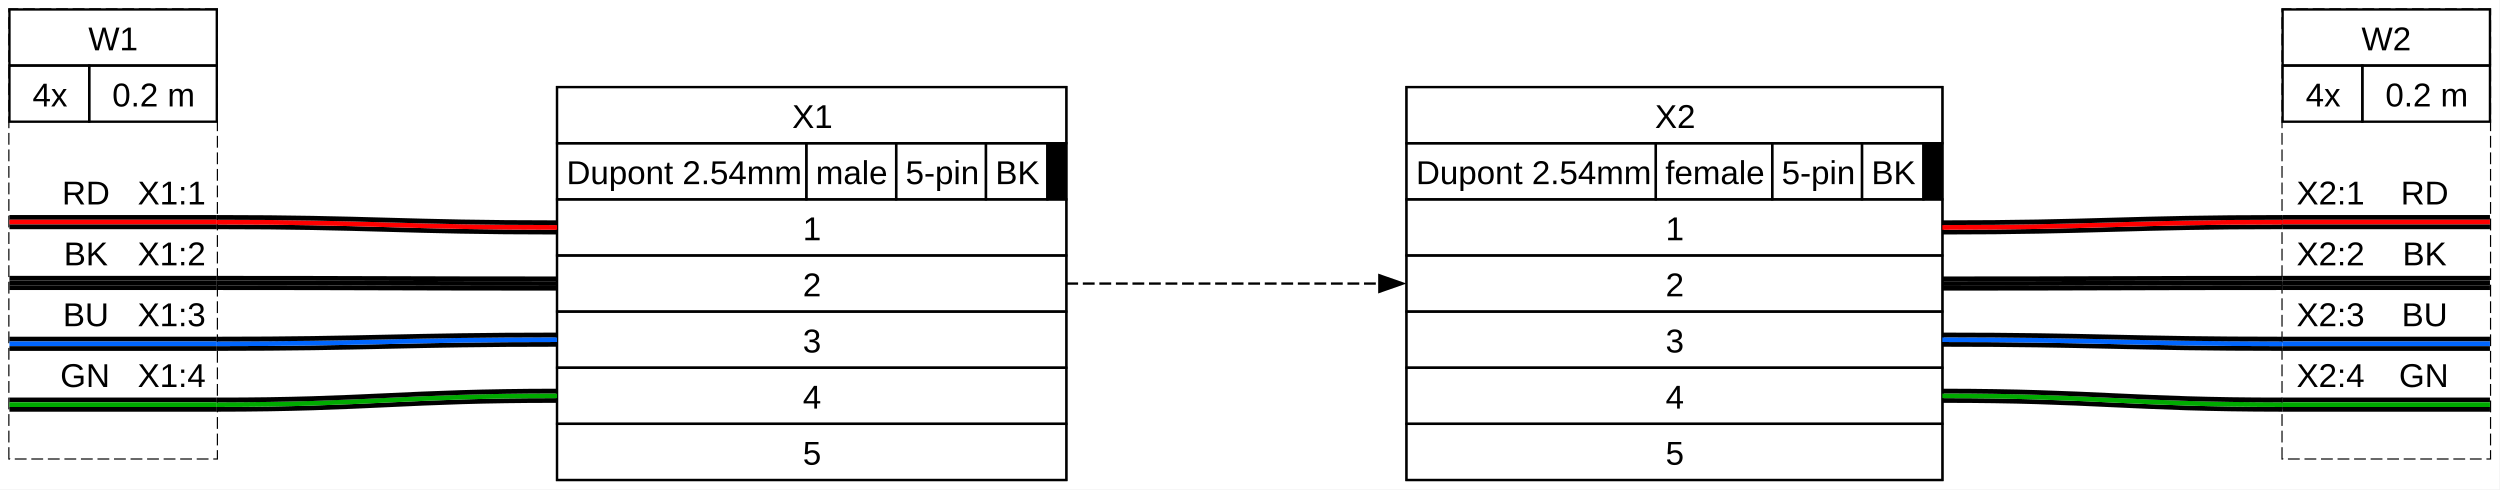
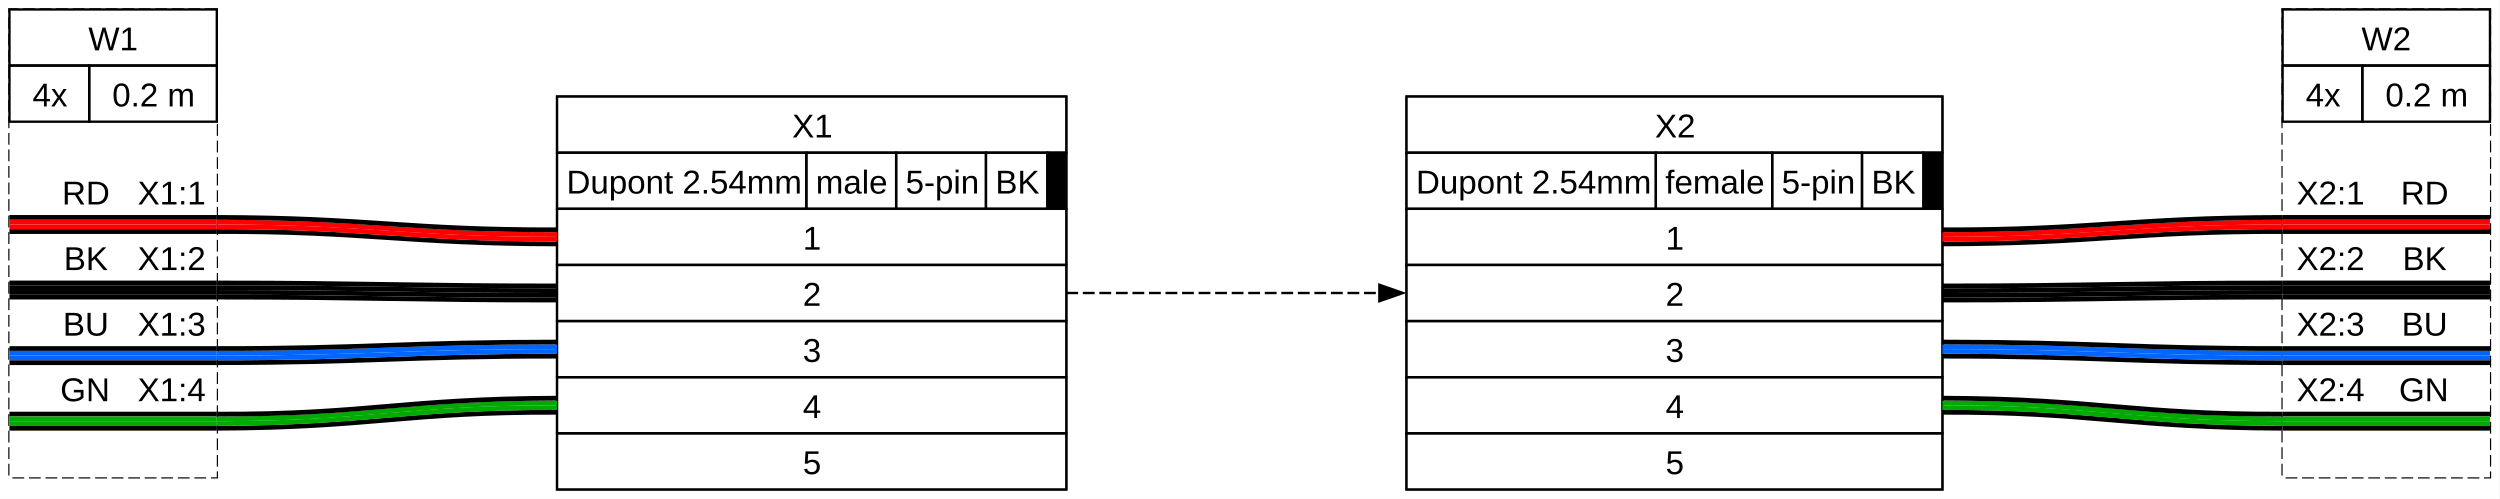
- <svg xmlns="http://www.w3.org/2000/svg" width="1058pt" height="207pt" viewBox="0.00 0.00 1058.00 207.00">
-   <g id="graph0" class="graph" transform="scale(1 1) rotate(0) translate(4 203.12)">
-     <polygon fill="#ffffff" stroke="none" points="-4,4 -4,-203.12 1053.75,-203.12 1053.75,4 -4,4" />
+ <svg xmlns="http://www.w3.org/2000/svg" width="1058pt" height="211pt" viewBox="0.00 0.00 1058.00 211.00">
+   <g id="graph0" class="graph" transform="scale(1 1) rotate(0) translate(4 207.12)">
+     <polygon fill="#ffffff" stroke="none" points="-4,4 -4,-207.12 1053.75,-207.12 1053.75,4 -4,4" />
    <g id="node1" class="node">
      <polygon fill="#ffffff" stroke="black" points="447.25,-166.25 231.75,-166.25 231.75,0 447.25,0 447.25,-166.25" />
      <polygon fill="#ffffff" stroke="none" points="231.75,0 231.75,-166.25 447.25,-166.25 447.25,0 231.75,0" />
      <polygon fill="none" stroke="black" points="231.75,-142.5 231.75,-166.25 447.25,-166.25 447.25,-142.5 231.75,-142.5" />
      <text xml:space="preserve" text-anchor="start" x="331.25" y="-148.95" font-family="arial" font-size="14.00">X1</text>
      <polygon fill="none" stroke="black" points="231.75,-118.75 231.75,-142.5 337.25,-142.5 337.25,-118.75 231.75,-118.75" />
      <text xml:space="preserve" text-anchor="start" x="235.75" y="-125.2" font-family="arial" font-size="14.00">Dupont 2.54mm</text>
      <polygon fill="none" stroke="black" points="337.25,-118.75 337.25,-142.5 375.25,-142.5 375.25,-118.75 337.25,-118.75" />
      <text xml:space="preserve" text-anchor="start" x="341.25" y="-125.2" font-family="arial" font-size="14.00">male</text>
      <polygon fill="none" stroke="black" points="375.25,-118.75 375.25,-142.5 413.25,-142.5 413.25,-118.75 375.25,-118.75" />
      <text xml:space="preserve" text-anchor="start" x="379.25" y="-125.2" font-family="arial" font-size="14.00">5-pin</text>
      <polygon fill="none" stroke="black" points="413.25,-118.75 413.25,-142.5 439.25,-142.5 439.25,-118.75 413.25,-118.75" />
      <text xml:space="preserve" text-anchor="start" x="417.25" y="-125.2" font-family="arial" font-size="14.00">BK</text>
      <polygon fill="#000000" stroke="none" points="439.25,-118.75 439.25,-142.5 447.25,-142.5 447.25,-118.75 439.25,-118.75" />
      <polygon fill="none" stroke="black" points="439.25,-118.75 439.25,-142.5 447.25,-142.5 447.25,-118.75 439.25,-118.75" />
      <polygon fill="none" stroke="black" points="231.75,-95 231.75,-118.75 447.25,-118.75 447.25,-95 231.75,-95" />
      <text xml:space="preserve" text-anchor="start" x="335.75" y="-101.45" font-family="arial" font-size="14.00">1</text>
      <polygon fill="none" stroke="black" points="231.75,-71.25 231.75,-95 447.25,-95 447.25,-71.25 231.75,-71.25" />
      <text xml:space="preserve" text-anchor="start" x="335.75" y="-77.7" font-family="arial" font-size="14.00">2</text>
      <polygon fill="none" stroke="black" points="231.75,-47.5 231.75,-71.25 447.25,-71.25 447.25,-47.5 231.75,-47.5" />
      <text xml:space="preserve" text-anchor="start" x="335.75" y="-53.95" font-family="arial" font-size="14.00">3</text>
      <polygon fill="none" stroke="black" points="231.75,-23.75 231.75,-47.5 447.25,-47.5 447.25,-23.75 231.75,-23.75" />
      <text xml:space="preserve" text-anchor="start" x="335.75" y="-30.2" font-family="arial" font-size="14.00">4</text>
      <polygon fill="none" stroke="black" points="231.75,0 231.75,-23.75 447.25,-23.75 447.25,0 231.75,0" />
      <text xml:space="preserve" text-anchor="start" x="335.75" y="-6.45" font-family="arial" font-size="14.00">5</text>
    </g>
    <g id="node2" class="node">
      <polygon fill="#ffffff" stroke="black" points="818,-166.25 591.25,-166.25 591.25,0 818,0 818,-166.25" />
      <polygon fill="#ffffff" stroke="none" points="591.25,0 591.25,-166.25 818,-166.25 818,0 591.25,0" />
      <polygon fill="none" stroke="black" points="591.25,-142.5 591.25,-166.25 818,-166.25 818,-142.5 591.25,-142.5" />
      <text xml:space="preserve" text-anchor="start" x="696.38" y="-148.95" font-family="arial" font-size="14.00">X2</text>
      <polygon fill="none" stroke="black" points="591.25,-118.75 591.25,-142.5 696.75,-142.5 696.75,-118.75 591.25,-118.75" />
      <text xml:space="preserve" text-anchor="start" x="595.25" y="-125.2" font-family="arial" font-size="14.00">Dupont 2.54mm</text>
      <polygon fill="none" stroke="black" points="696.75,-118.75 696.75,-142.5 746,-142.5 746,-118.75 696.75,-118.75" />
      <text xml:space="preserve" text-anchor="start" x="700.75" y="-125.2" font-family="arial" font-size="14.00">female</text>
      <polygon fill="none" stroke="black" points="746,-118.75 746,-142.5 784,-142.5 784,-118.75 746,-118.75" />
      <text xml:space="preserve" text-anchor="start" x="750" y="-125.2" font-family="arial" font-size="14.00">5-pin</text>
      <polygon fill="none" stroke="black" points="784,-118.75 784,-142.5 810,-142.5 810,-118.75 784,-118.75" />
      <text xml:space="preserve" text-anchor="start" x="788" y="-125.2" font-family="arial" font-size="14.00">BK</text>
      <polygon fill="#000000" stroke="none" points="810,-118.75 810,-142.5 818,-142.5 818,-118.75 810,-118.75" />
      <polygon fill="none" stroke="black" points="810,-118.75 810,-142.5 818,-142.5 818,-118.75 810,-118.75" />
      <polygon fill="none" stroke="black" points="591.25,-95 591.25,-118.75 818,-118.75 818,-95 591.25,-95" />
      <text xml:space="preserve" text-anchor="start" x="700.88" y="-101.45" font-family="arial" font-size="14.00">1</text>
      <polygon fill="none" stroke="black" points="591.25,-71.25 591.25,-95 818,-95 818,-71.25 591.25,-71.25" />
      <text xml:space="preserve" text-anchor="start" x="700.88" y="-77.7" font-family="arial" font-size="14.00">2</text>
      <polygon fill="none" stroke="black" points="591.25,-47.5 591.25,-71.25 818,-71.25 818,-47.5 591.25,-47.5" />
      <text xml:space="preserve" text-anchor="start" x="700.88" y="-53.95" font-family="arial" font-size="14.00">3</text>
      <polygon fill="none" stroke="black" points="591.25,-23.75 591.25,-47.5 818,-47.5 818,-23.75 591.25,-23.75" />
      <text xml:space="preserve" text-anchor="start" x="700.88" y="-30.2" font-family="arial" font-size="14.00">4</text>
      <polygon fill="none" stroke="black" points="591.25,0 591.25,-23.75 818,-23.75 818,0 591.25,0" />
      <text xml:space="preserve" text-anchor="start" x="700.88" y="-6.45" font-family="arial" font-size="14.00">5</text>
    </g>
    <g id="edge9" class="edge">
      <path fill="none" stroke="#000000" stroke-dasharray="5,2" d="M447.25,-83.12C507.25,-83.12 525.06,-83.12 579.79,-83.12" />
      <polygon fill="#000000" stroke="#000000" points="579.74,-86.63 589.74,-83.13 579.74,-79.63 579.74,-86.63" />
    </g>
    <g id="node4" class="node">
-       <polygon fill="#ffffff" stroke="black" stroke-dasharray="5,2" points="1049.75,-199.12 962,-199.12 962,-9.12 1049.75,-9.12 1049.75,-199.12" />
-       <polygon fill="#ffffff" stroke="none" points="962,-9.12 962,-199.12 1049.75,-199.12 1049.75,-9.12 962,-9.12" />
-       <polygon fill="none" stroke="black" points="962,-175.38 962,-199.12 1049.75,-199.12 1049.75,-175.38 962,-175.38" />
-       <text xml:space="preserve" text-anchor="start" x="995.38" y="-181.82" font-family="arial" font-size="14.00">W2</text>
-       <polygon fill="none" stroke="black" points="962,-151.62 962,-175.38 995.75,-175.38 995.75,-151.62 962,-151.62" />
-       <text xml:space="preserve" text-anchor="start" x="971.75" y="-158.07" font-family="arial" font-size="14.00">4x</text>
-       <polygon fill="none" stroke="black" points="995.75,-151.62 995.75,-175.38 1049.75,-175.38 1049.75,-151.62 995.75,-151.62" />
-       <text xml:space="preserve" text-anchor="start" x="1005.5" y="-158.07" font-family="arial" font-size="14.00">0.2 m</text>
-       <text xml:space="preserve" text-anchor="start" x="977.88" y="-136.32" font-family="arial" font-size="14.00"> </text>
-       <text xml:space="preserve" text-anchor="start" x="964" y="-116.58" font-family="arial" font-size="14.00"> X2:1</text>
-       <text xml:space="preserve" text-anchor="start" x="999.5" y="-116.58" font-family="arial" font-size="14.00"> </text>
-       <text xml:space="preserve" text-anchor="start" x="1012" y="-116.58" font-family="arial" font-size="14.00">RD</text>
-       <text xml:space="preserve" text-anchor="start" x="1036.25" y="-116.58" font-family="arial" font-size="14.00"> </text>
-       <text xml:space="preserve" text-anchor="start" x="1044" y="-116.58" font-family="arial" font-size="14.00"> </text>
-       <polygon fill="#000000" stroke="none" points="962,-110.12 962,-112.12 1049.75,-112.12 1049.75,-110.12 962,-110.12" />
-       <polygon fill="#ff0000" stroke="none" points="962,-108.12 962,-110.12 1049.75,-110.12 1049.75,-108.12 962,-108.12" />
-       <polygon fill="#000000" stroke="none" points="962,-106.12 962,-108.12 1049.75,-108.12 1049.75,-106.12 962,-106.12" />
-       <text xml:space="preserve" text-anchor="start" x="964" y="-90.83" font-family="arial" font-size="14.00"> X2:2</text>
-       <text xml:space="preserve" text-anchor="start" x="999.5" y="-90.83" font-family="arial" font-size="14.00"> </text>
-       <text xml:space="preserve" text-anchor="start" x="1012.75" y="-90.83" font-family="arial" font-size="14.00">BK</text>
-       <text xml:space="preserve" text-anchor="start" x="1036.25" y="-90.83" font-family="arial" font-size="14.00"> </text>
-       <text xml:space="preserve" text-anchor="start" x="1044" y="-90.83" font-family="arial" font-size="14.00"> </text>
+       <polygon fill="#ffffff" stroke="black" stroke-dasharray="5,2" points="1049.75,-203.12 962,-203.12 962,-5.12 1049.75,-5.12 1049.75,-203.12" />
+       <polygon fill="#ffffff" stroke="none" points="962,-5.12 962,-203.12 1049.75,-203.12 1049.75,-5.12 962,-5.12" />
+       <polygon fill="none" stroke="black" points="962,-179.38 962,-203.12 1049.75,-203.12 1049.75,-179.38 962,-179.38" />
+       <text xml:space="preserve" text-anchor="start" x="995.38" y="-185.82" font-family="arial" font-size="14.00">W2</text>
+       <polygon fill="none" stroke="black" points="962,-155.62 962,-179.38 995.75,-179.38 995.75,-155.62 962,-155.62" />
+       <text xml:space="preserve" text-anchor="start" x="971.75" y="-162.07" font-family="arial" font-size="14.00">4x</text>
+       <polygon fill="none" stroke="black" points="995.75,-155.62 995.75,-179.38 1049.75,-179.38 1049.75,-155.62 995.75,-155.62" />
+       <text xml:space="preserve" text-anchor="start" x="1005.5" y="-162.07" font-family="arial" font-size="14.00">0.2 m</text>
+       <text xml:space="preserve" text-anchor="start" x="977.88" y="-140.32" font-family="arial" font-size="14.00"> </text>
+       <text xml:space="preserve" text-anchor="start" x="964" y="-120.58" font-family="arial" font-size="14.00"> X2:1</text>
+       <text xml:space="preserve" text-anchor="start" x="999.5" y="-120.58" font-family="arial" font-size="14.00"> </text>
+       <text xml:space="preserve" text-anchor="start" x="1012" y="-120.58" font-family="arial" font-size="14.00">RD</text>
+       <text xml:space="preserve" text-anchor="start" x="1036.25" y="-120.58" font-family="arial" font-size="14.00"> </text>
+       <text xml:space="preserve" text-anchor="start" x="1044" y="-120.58" font-family="arial" font-size="14.00"> </text>
+       <polygon fill="#000000" stroke="none" points="962,-114.12 962,-116.12 1049.75,-116.12 1049.75,-114.12 962,-114.12" />
+       <polygon fill="#ff0000" stroke="none" points="962,-112.12 962,-114.12 1049.75,-114.12 1049.75,-112.12 962,-112.12" />
+       <polygon fill="#ff0000" stroke="none" points="962,-110.12 962,-112.12 1049.75,-112.12 1049.75,-110.12 962,-110.12" />
+       <polygon fill="#000000" stroke="none" points="962,-108.12 962,-110.12 1049.75,-110.12 1049.75,-108.12 962,-108.12" />
+       <text xml:space="preserve" text-anchor="start" x="964" y="-92.83" font-family="arial" font-size="14.00"> X2:2</text>
+       <text xml:space="preserve" text-anchor="start" x="999.5" y="-92.83" font-family="arial" font-size="14.00"> </text>
+       <text xml:space="preserve" text-anchor="start" x="1012.75" y="-92.83" font-family="arial" font-size="14.00">BK</text>
+       <text xml:space="preserve" text-anchor="start" x="1036.25" y="-92.83" font-family="arial" font-size="14.00"> </text>
+       <text xml:space="preserve" text-anchor="start" x="1044" y="-92.83" font-family="arial" font-size="14.00"> </text>
+       <polygon fill="#000000" stroke="none" points="962,-86.38 962,-88.38 1049.75,-88.38 1049.75,-86.38 962,-86.38" />
      <polygon fill="#000000" stroke="none" points="962,-84.38 962,-86.38 1049.75,-86.38 1049.75,-84.38 962,-84.38" />
      <polygon fill="#000000" stroke="none" points="962,-82.38 962,-84.38 1049.75,-84.38 1049.75,-82.38 962,-82.38" />
      <polygon fill="#000000" stroke="none" points="962,-80.38 962,-82.38 1049.75,-82.38 1049.75,-80.38 962,-80.38" />
      <text xml:space="preserve" text-anchor="start" x="964" y="-65.08" font-family="arial" font-size="14.00"> X2:3</text>
      <text xml:space="preserve" text-anchor="start" x="999.5" y="-65.08" font-family="arial" font-size="14.00"> </text>
      <text xml:space="preserve" text-anchor="start" x="1012.38" y="-65.08" font-family="arial" font-size="14.00">BU</text>
      <text xml:space="preserve" text-anchor="start" x="1036.25" y="-65.08" font-family="arial" font-size="14.00"> </text>
      <text xml:space="preserve" text-anchor="start" x="1044" y="-65.08" font-family="arial" font-size="14.00"> </text>
      <polygon fill="#000000" stroke="none" points="962,-58.62 962,-60.62 1049.75,-60.62 1049.75,-58.62 962,-58.62" />
      <polygon fill="#0066ff" stroke="none" points="962,-56.62 962,-58.62 1049.75,-58.62 1049.75,-56.62 962,-56.62" />
-       <polygon fill="#000000" stroke="none" points="962,-54.62 962,-56.62 1049.75,-56.62 1049.75,-54.62 962,-54.62" />
-       <text xml:space="preserve" text-anchor="start" x="964" y="-39.33" font-family="arial" font-size="14.00"> X2:4</text>
-       <text xml:space="preserve" text-anchor="start" x="999.5" y="-39.33" font-family="arial" font-size="14.00"> </text>
-       <text xml:space="preserve" text-anchor="start" x="1011.25" y="-39.33" font-family="arial" font-size="14.00">GN</text>
-       <text xml:space="preserve" text-anchor="start" x="1036.25" y="-39.33" font-family="arial" font-size="14.00"> </text>
-       <text xml:space="preserve" text-anchor="start" x="1044" y="-39.33" font-family="arial" font-size="14.00"> </text>
-       <polygon fill="#000000" stroke="none" points="962,-32.88 962,-34.88 1049.75,-34.88 1049.75,-32.88 962,-32.88" />
-       <polygon fill="#00aa00" stroke="none" points="962,-30.88 962,-32.88 1049.75,-32.88 1049.75,-30.88 962,-30.88" />
-       <polygon fill="#000000" stroke="none" points="962,-28.88 962,-30.88 1049.75,-30.88 1049.75,-28.88 962,-28.88" />
-       <text xml:space="preserve" text-anchor="start" x="977.88" y="-13.57" font-family="arial" font-size="14.00"> </text>
+       <polygon fill="#0066ff" stroke="none" points="962,-54.62 962,-56.62 1049.75,-56.62 1049.75,-54.62 962,-54.62" />
+       <polygon fill="#000000" stroke="none" points="962,-52.62 962,-54.62 1049.75,-54.62 1049.75,-52.62 962,-52.62" />
+       <text xml:space="preserve" text-anchor="start" x="964" y="-37.33" font-family="arial" font-size="14.00"> X2:4</text>
+       <text xml:space="preserve" text-anchor="start" x="999.5" y="-37.33" font-family="arial" font-size="14.00"> </text>
+       <text xml:space="preserve" text-anchor="start" x="1011.25" y="-37.33" font-family="arial" font-size="14.00">GN</text>
+       <text xml:space="preserve" text-anchor="start" x="1036.25" y="-37.33" font-family="arial" font-size="14.00"> </text>
+       <text xml:space="preserve" text-anchor="start" x="1044" y="-37.33" font-family="arial" font-size="14.00"> </text>
+       <polygon fill="#000000" stroke="none" points="962,-30.88 962,-32.88 1049.75,-32.88 1049.75,-30.88 962,-30.88" />
+       <polygon fill="#00aa00" stroke="none" points="962,-28.88 962,-30.88 1049.75,-30.88 1049.75,-28.88 962,-28.88" />
+       <polygon fill="#00aa00" stroke="none" points="962,-26.88 962,-28.88 1049.75,-28.88 1049.75,-26.88 962,-26.88" />
+       <polygon fill="#000000" stroke="none" points="962,-24.88 962,-26.88 1049.75,-26.88 1049.75,-24.88 962,-24.88" />
+       <text xml:space="preserve" text-anchor="start" x="977.88" y="-9.57" font-family="arial" font-size="14.00"> </text>
    </g>
    <g id="edge5" class="edge">
-       <path fill="none" stroke="#000000" stroke-width="2" d="M818,-104.88C882.29,-104.89 898.27,-107.14 962,-107.13" />
-       <path fill="none" stroke="#ff0000" stroke-width="2" d="M818,-106.87C882.01,-106.88 897.99,-109.13 962,-109.12" />
-       <path fill="none" stroke="#000000" stroke-width="2" d="M818,-108.87C881.73,-108.86 897.71,-111.11 962,-111.12" />
+       <path fill="none" stroke="#000000" stroke-width="2" d="M818,-103.88C882.98,-104.03 898.9,-109.28 962,-109.13" />
+       <path fill="none" stroke="#ff0000" stroke-width="2" d="M818,-105.88C882.36,-105.93 898.27,-111.18 962,-111.13" />
+       <path fill="none" stroke="#ff0000" stroke-width="2" d="M818,-107.87C881.73,-107.82 897.64,-113.07 962,-113.12" />
+       <path fill="none" stroke="#000000" stroke-width="2" d="M818,-109.87C881.1,-109.72 897.02,-114.97 962,-115.12" />
    </g>
    <g id="edge6" class="edge">
-       <path fill="none" stroke="#000000" stroke-width="2" d="M818,-81.13C882.03,-81.13 898.03,-81.38 962,-81.38" />
-       <path fill="none" stroke="#000000" stroke-width="2" d="M818,-83.12C882,-83.12 898,-83.37 962,-83.37" />
-       <path fill="none" stroke="#000000" stroke-width="2" d="M818,-85.12C881.97,-85.12 897.97,-85.37 962,-85.37" />
+       <path fill="none" stroke="#000000" stroke-width="2" d="M818,-80.13C882.24,-80.13 898.23,-81.38 962,-81.38" />
+       <path fill="none" stroke="#000000" stroke-width="2" d="M818,-82.13C882.08,-82.13 898.08,-83.38 962,-83.38" />
+       <path fill="none" stroke="#000000" stroke-width="2" d="M818,-84.12C881.92,-84.12 897.92,-85.37 962,-85.37" />
+       <path fill="none" stroke="#000000" stroke-width="2" d="M818,-86.12C881.77,-86.12 897.76,-87.37 962,-87.37" />
    </g>
    <g id="edge7" class="edge">
-       <path fill="none" stroke="#000000" stroke-width="2" d="M818,-57.38C881.79,-57.39 897.78,-55.64 962,-55.63" />
-       <path fill="none" stroke="#0066ff" stroke-width="2" d="M818,-59.38C882,-59.38 898,-57.63 962,-57.63" />
-       <path fill="none" stroke="#000000" stroke-width="2" d="M818,-61.37C882.22,-61.36 898.21,-59.61 962,-59.62" />
+       <path fill="none" stroke="#000000" stroke-width="2" d="M818,-56.38C881.5,-56.42 897.48,-53.67 962,-53.63" />
+       <path fill="none" stroke="#0066ff" stroke-width="2" d="M818,-58.38C881.84,-58.39 897.82,-55.64 962,-55.63" />
+       <path fill="none" stroke="#0066ff" stroke-width="2" d="M818,-60.37C882.18,-60.36 898.16,-57.61 962,-57.62" />
+       <path fill="none" stroke="#000000" stroke-width="2" d="M818,-62.37C882.52,-62.33 898.5,-59.58 962,-59.62" />
    </g>
    <g id="edge8" class="edge">
-       <path fill="none" stroke="#000000" stroke-width="2" d="M818,-33.63C881.56,-33.68 897.52,-29.93 962,-29.88" />
-       <path fill="none" stroke="#00aa00" stroke-width="2" d="M818,-35.62C882.02,-35.62 897.98,-31.88 962,-31.88" />
-       <path fill="none" stroke="#000000" stroke-width="2" d="M818,-37.62C882.48,-37.57 898.44,-33.82 962,-33.87" />
+       <path fill="none" stroke="#000000" stroke-width="2" d="M818,-32.63C880.9,-32.86 896.75,-26.11 962,-25.88" />
+       <path fill="none" stroke="#00aa00" stroke-width="2" d="M818,-34.63C881.68,-34.7 897.54,-27.95 962,-27.88" />
+       <path fill="none" stroke="#00aa00" stroke-width="2" d="M818,-36.62C882.46,-36.55 898.32,-29.8 962,-29.87" />
+       <path fill="none" stroke="#000000" stroke-width="2" d="M818,-38.62C883.25,-38.39 899.1,-31.64 962,-31.87" />
    </g>
    <g id="node3" class="node">
-       <polygon fill="#ffffff" stroke="black" stroke-dasharray="5,2" points="87.75,-199.12 0,-199.12 0,-9.12 87.75,-9.12 87.75,-199.12" />
-       <polygon fill="#ffffff" stroke="none" points="0,-9.12 0,-199.12 87.75,-199.12 87.75,-9.12 0,-9.12" />
-       <polygon fill="none" stroke="black" points="0,-175.38 0,-199.12 87.75,-199.12 87.75,-175.38 0,-175.38" />
-       <text xml:space="preserve" text-anchor="start" x="33.38" y="-181.82" font-family="arial" font-size="14.00">W1</text>
-       <polygon fill="none" stroke="black" points="0,-151.62 0,-175.38 33.75,-175.38 33.75,-151.62 0,-151.62" />
-       <text xml:space="preserve" text-anchor="start" x="9.75" y="-158.07" font-family="arial" font-size="14.00">4x</text>
-       <polygon fill="none" stroke="black" points="33.75,-151.62 33.75,-175.38 87.75,-175.38 87.75,-151.62 33.75,-151.62" />
-       <text xml:space="preserve" text-anchor="start" x="43.5" y="-158.07" font-family="arial" font-size="14.00">0.2 m</text>
-       <text xml:space="preserve" text-anchor="start" x="2" y="-136.32" font-family="arial" font-size="14.00"> </text>
-       <text xml:space="preserve" text-anchor="start" x="2" y="-116.58" font-family="arial" font-size="14.00"> </text>
-       <text xml:space="preserve" text-anchor="start" x="9.75" y="-116.58" font-family="arial" font-size="14.00"> </text>
-       <text xml:space="preserve" text-anchor="start" x="22.25" y="-116.58" font-family="arial" font-size="14.00">RD</text>
-       <text xml:space="preserve" text-anchor="start" x="46.5" y="-116.58" font-family="arial" font-size="14.00"> </text>
-       <text xml:space="preserve" text-anchor="start" x="54.25" y="-116.58" font-family="arial" font-size="14.00">X1:1 </text>
-       <polygon fill="#000000" stroke="none" points="0,-110.12 0,-112.12 87.75,-112.12 87.75,-110.12 0,-110.12" />
-       <polygon fill="#ff0000" stroke="none" points="0,-108.12 0,-110.12 87.75,-110.12 87.75,-108.12 0,-108.12" />
-       <polygon fill="#000000" stroke="none" points="0,-106.12 0,-108.12 87.75,-108.12 87.75,-106.12 0,-106.12" />
-       <text xml:space="preserve" text-anchor="start" x="2" y="-90.83" font-family="arial" font-size="14.00"> </text>
-       <text xml:space="preserve" text-anchor="start" x="9.75" y="-90.83" font-family="arial" font-size="14.00"> </text>
-       <text xml:space="preserve" text-anchor="start" x="23" y="-90.83" font-family="arial" font-size="14.00">BK</text>
-       <text xml:space="preserve" text-anchor="start" x="46.5" y="-90.83" font-family="arial" font-size="14.00"> </text>
-       <text xml:space="preserve" text-anchor="start" x="54.25" y="-90.83" font-family="arial" font-size="14.00">X1:2 </text>
+       <polygon fill="#ffffff" stroke="black" stroke-dasharray="5,2" points="87.75,-203.12 0,-203.12 0,-5.12 87.75,-5.12 87.75,-203.12" />
+       <polygon fill="#ffffff" stroke="none" points="0,-5.12 0,-203.12 87.75,-203.12 87.75,-5.12 0,-5.12" />
+       <polygon fill="none" stroke="black" points="0,-179.38 0,-203.12 87.75,-203.12 87.75,-179.38 0,-179.38" />
+       <text xml:space="preserve" text-anchor="start" x="33.38" y="-185.82" font-family="arial" font-size="14.00">W1</text>
+       <polygon fill="none" stroke="black" points="0,-155.62 0,-179.38 33.75,-179.38 33.75,-155.62 0,-155.62" />
+       <text xml:space="preserve" text-anchor="start" x="9.75" y="-162.07" font-family="arial" font-size="14.00">4x</text>
+       <polygon fill="none" stroke="black" points="33.75,-155.62 33.75,-179.38 87.75,-179.38 87.75,-155.62 33.75,-155.62" />
+       <text xml:space="preserve" text-anchor="start" x="43.5" y="-162.07" font-family="arial" font-size="14.00">0.2 m</text>
+       <text xml:space="preserve" text-anchor="start" x="2" y="-140.32" font-family="arial" font-size="14.00"> </text>
+       <text xml:space="preserve" text-anchor="start" x="2" y="-120.58" font-family="arial" font-size="14.00"> </text>
+       <text xml:space="preserve" text-anchor="start" x="9.75" y="-120.58" font-family="arial" font-size="14.00"> </text>
+       <text xml:space="preserve" text-anchor="start" x="22.25" y="-120.58" font-family="arial" font-size="14.00">RD</text>
+       <text xml:space="preserve" text-anchor="start" x="46.5" y="-120.58" font-family="arial" font-size="14.00"> </text>
+       <text xml:space="preserve" text-anchor="start" x="54.25" y="-120.58" font-family="arial" font-size="14.00">X1:1 </text>
+       <polygon fill="#000000" stroke="none" points="0,-114.12 0,-116.12 87.75,-116.12 87.75,-114.12 0,-114.12" />
+       <polygon fill="#ff0000" stroke="none" points="0,-112.12 0,-114.12 87.75,-114.12 87.75,-112.12 0,-112.12" />
+       <polygon fill="#ff0000" stroke="none" points="0,-110.12 0,-112.12 87.75,-112.12 87.75,-110.12 0,-110.12" />
+       <polygon fill="#000000" stroke="none" points="0,-108.12 0,-110.12 87.75,-110.12 87.75,-108.12 0,-108.12" />
+       <text xml:space="preserve" text-anchor="start" x="2" y="-92.83" font-family="arial" font-size="14.00"> </text>
+       <text xml:space="preserve" text-anchor="start" x="9.75" y="-92.83" font-family="arial" font-size="14.00"> </text>
+       <text xml:space="preserve" text-anchor="start" x="23" y="-92.83" font-family="arial" font-size="14.00">BK</text>
+       <text xml:space="preserve" text-anchor="start" x="46.5" y="-92.83" font-family="arial" font-size="14.00"> </text>
+       <text xml:space="preserve" text-anchor="start" x="54.25" y="-92.83" font-family="arial" font-size="14.00">X1:2 </text>
+       <polygon fill="#000000" stroke="none" points="0,-86.38 0,-88.38 87.75,-88.38 87.75,-86.38 0,-86.38" />
      <polygon fill="#000000" stroke="none" points="0,-84.38 0,-86.38 87.75,-86.38 87.75,-84.38 0,-84.38" />
      <polygon fill="#000000" stroke="none" points="0,-82.38 0,-84.38 87.75,-84.38 87.75,-82.38 0,-82.38" />
      <polygon fill="#000000" stroke="none" points="0,-80.38 0,-82.38 87.75,-82.38 87.75,-80.38 0,-80.38" />
      <text xml:space="preserve" text-anchor="start" x="2" y="-65.08" font-family="arial" font-size="14.00"> </text>
      <text xml:space="preserve" text-anchor="start" x="9.75" y="-65.08" font-family="arial" font-size="14.00"> </text>
      <text xml:space="preserve" text-anchor="start" x="22.62" y="-65.08" font-family="arial" font-size="14.00">BU</text>
      <text xml:space="preserve" text-anchor="start" x="46.5" y="-65.08" font-family="arial" font-size="14.00"> </text>
      <text xml:space="preserve" text-anchor="start" x="54.25" y="-65.08" font-family="arial" font-size="14.00">X1:3 </text>
      <polygon fill="#000000" stroke="none" points="0,-58.62 0,-60.62 87.75,-60.62 87.75,-58.62 0,-58.62" />
      <polygon fill="#0066ff" stroke="none" points="0,-56.62 0,-58.62 87.75,-58.62 87.75,-56.62 0,-56.62" />
-       <polygon fill="#000000" stroke="none" points="0,-54.62 0,-56.62 87.75,-56.62 87.75,-54.62 0,-54.62" />
-       <text xml:space="preserve" text-anchor="start" x="2" y="-39.33" font-family="arial" font-size="14.00"> </text>
-       <text xml:space="preserve" text-anchor="start" x="9.75" y="-39.33" font-family="arial" font-size="14.00"> </text>
-       <text xml:space="preserve" text-anchor="start" x="21.5" y="-39.33" font-family="arial" font-size="14.00">GN</text>
-       <text xml:space="preserve" text-anchor="start" x="46.5" y="-39.33" font-family="arial" font-size="14.00"> </text>
-       <text xml:space="preserve" text-anchor="start" x="54.25" y="-39.33" font-family="arial" font-size="14.00">X1:4 </text>
-       <polygon fill="#000000" stroke="none" points="0,-32.88 0,-34.88 87.75,-34.88 87.75,-32.88 0,-32.88" />
-       <polygon fill="#00aa00" stroke="none" points="0,-30.88 0,-32.88 87.75,-32.88 87.75,-30.88 0,-30.88" />
-       <polygon fill="#000000" stroke="none" points="0,-28.88 0,-30.88 87.75,-30.88 87.75,-28.88 0,-28.88" />
-       <text xml:space="preserve" text-anchor="start" x="2" y="-13.57" font-family="arial" font-size="14.00"> </text>
+       <polygon fill="#0066ff" stroke="none" points="0,-54.62 0,-56.62 87.75,-56.62 87.75,-54.62 0,-54.62" />
+       <polygon fill="#000000" stroke="none" points="0,-52.62 0,-54.62 87.75,-54.62 87.75,-52.62 0,-52.62" />
+       <text xml:space="preserve" text-anchor="start" x="2" y="-37.33" font-family="arial" font-size="14.00"> </text>
+       <text xml:space="preserve" text-anchor="start" x="9.75" y="-37.33" font-family="arial" font-size="14.00"> </text>
+       <text xml:space="preserve" text-anchor="start" x="21.5" y="-37.33" font-family="arial" font-size="14.00">GN</text>
+       <text xml:space="preserve" text-anchor="start" x="46.5" y="-37.33" font-family="arial" font-size="14.00"> </text>
+       <text xml:space="preserve" text-anchor="start" x="54.25" y="-37.33" font-family="arial" font-size="14.00">X1:4 </text>
+       <polygon fill="#000000" stroke="none" points="0,-30.88 0,-32.88 87.75,-32.88 87.75,-30.88 0,-30.88" />
+       <polygon fill="#00aa00" stroke="none" points="0,-28.88 0,-30.88 87.75,-30.88 87.75,-28.88 0,-28.88" />
+       <polygon fill="#00aa00" stroke="none" points="0,-26.88 0,-28.88 87.75,-28.88 87.75,-26.88 0,-26.88" />
+       <polygon fill="#000000" stroke="none" points="0,-24.88 0,-26.88 87.75,-26.88 87.75,-24.88 0,-24.88" />
+       <text xml:space="preserve" text-anchor="start" x="2" y="-9.57" font-family="arial" font-size="14.00"> </text>
    </g>
    <g id="edge1" class="edge">
-       <path fill="none" stroke="#000000" stroke-width="2" d="M87.75,-107.13C151.48,-107.14 167.46,-104.89 231.75,-104.88" />
-       <path fill="none" stroke="#ff0000" stroke-width="2" d="M87.75,-109.12C151.76,-109.13 167.74,-106.88 231.75,-106.87" />
-       <path fill="none" stroke="#000000" stroke-width="2" d="M87.75,-111.12C152.04,-111.11 168.02,-108.86 231.75,-108.87" />
+       <path fill="none" stroke="#000000" stroke-width="2" d="M87.75,-109.13C150.85,-109.28 166.77,-104.03 231.75,-103.88" />
+       <path fill="none" stroke="#ff0000" stroke-width="2" d="M87.75,-111.13C151.48,-111.18 167.39,-105.93 231.75,-105.88" />
+       <path fill="none" stroke="#ff0000" stroke-width="2" d="M87.75,-113.12C152.11,-113.07 168.02,-107.82 231.75,-107.87" />
+       <path fill="none" stroke="#000000" stroke-width="2" d="M87.75,-115.12C152.73,-114.97 168.65,-109.72 231.75,-109.87" />
    </g>
    <g id="edge2" class="edge">
-       <path fill="none" stroke="#000000" stroke-width="2" d="M87.75,-81.38C151.72,-81.38 167.72,-81.13 231.75,-81.13" />
-       <path fill="none" stroke="#000000" stroke-width="2" d="M87.75,-83.37C151.75,-83.37 167.75,-83.12 231.75,-83.12" />
-       <path fill="none" stroke="#000000" stroke-width="2" d="M87.75,-85.37C151.78,-85.37 167.78,-85.12 231.75,-85.12" />
+       <path fill="none" stroke="#000000" stroke-width="2" d="M87.75,-81.38C151.52,-81.38 167.51,-80.13 231.75,-80.13" />
+       <path fill="none" stroke="#000000" stroke-width="2" d="M87.75,-83.38C151.67,-83.38 167.67,-82.13 231.75,-82.13" />
+       <path fill="none" stroke="#000000" stroke-width="2" d="M87.75,-85.37C151.83,-85.37 167.83,-84.12 231.75,-84.12" />
+       <path fill="none" stroke="#000000" stroke-width="2" d="M87.75,-87.37C151.99,-87.37 167.98,-86.12 231.75,-86.12" />
    </g>
    <g id="edge3" class="edge">
-       <path fill="none" stroke="#000000" stroke-width="2" d="M87.75,-55.63C151.97,-55.64 167.96,-57.39 231.75,-57.38" />
-       <path fill="none" stroke="#0066ff" stroke-width="2" d="M87.75,-57.63C151.75,-57.63 167.75,-59.38 231.75,-59.38" />
-       <path fill="none" stroke="#000000" stroke-width="2" d="M87.75,-59.62C151.54,-59.61 167.53,-61.36 231.75,-61.37" />
+       <path fill="none" stroke="#000000" stroke-width="2" d="M87.75,-53.63C152.27,-53.67 168.25,-56.42 231.75,-56.38" />
+       <path fill="none" stroke="#0066ff" stroke-width="2" d="M87.75,-55.63C151.93,-55.64 167.91,-58.39 231.75,-58.38" />
+       <path fill="none" stroke="#0066ff" stroke-width="2" d="M87.75,-57.62C151.59,-57.61 167.57,-60.36 231.75,-60.37" />
+       <path fill="none" stroke="#000000" stroke-width="2" d="M87.75,-59.62C151.25,-59.58 167.23,-62.33 231.75,-62.37" />
    </g>
    <g id="edge4" class="edge">
-       <path fill="none" stroke="#000000" stroke-width="2" d="M87.75,-29.88C152.23,-29.93 168.19,-33.68 231.75,-33.63" />
-       <path fill="none" stroke="#00aa00" stroke-width="2" d="M87.75,-31.88C151.77,-31.88 167.73,-35.62 231.75,-35.62" />
-       <path fill="none" stroke="#000000" stroke-width="2" d="M87.75,-33.87C151.31,-33.82 167.27,-37.57 231.75,-37.62" />
+       <path fill="none" stroke="#000000" stroke-width="2" d="M87.75,-25.88C153,-26.11 168.85,-32.86 231.75,-32.63" />
+       <path fill="none" stroke="#00aa00" stroke-width="2" d="M87.75,-27.88C152.21,-27.95 168.07,-34.7 231.75,-34.63" />
+       <path fill="none" stroke="#00aa00" stroke-width="2" d="M87.75,-29.87C151.43,-29.8 167.29,-36.55 231.75,-36.62" />
+       <path fill="none" stroke="#000000" stroke-width="2" d="M87.75,-31.87C150.65,-31.64 166.5,-38.39 231.75,-38.62" />
    </g>
  </g>
</svg>
